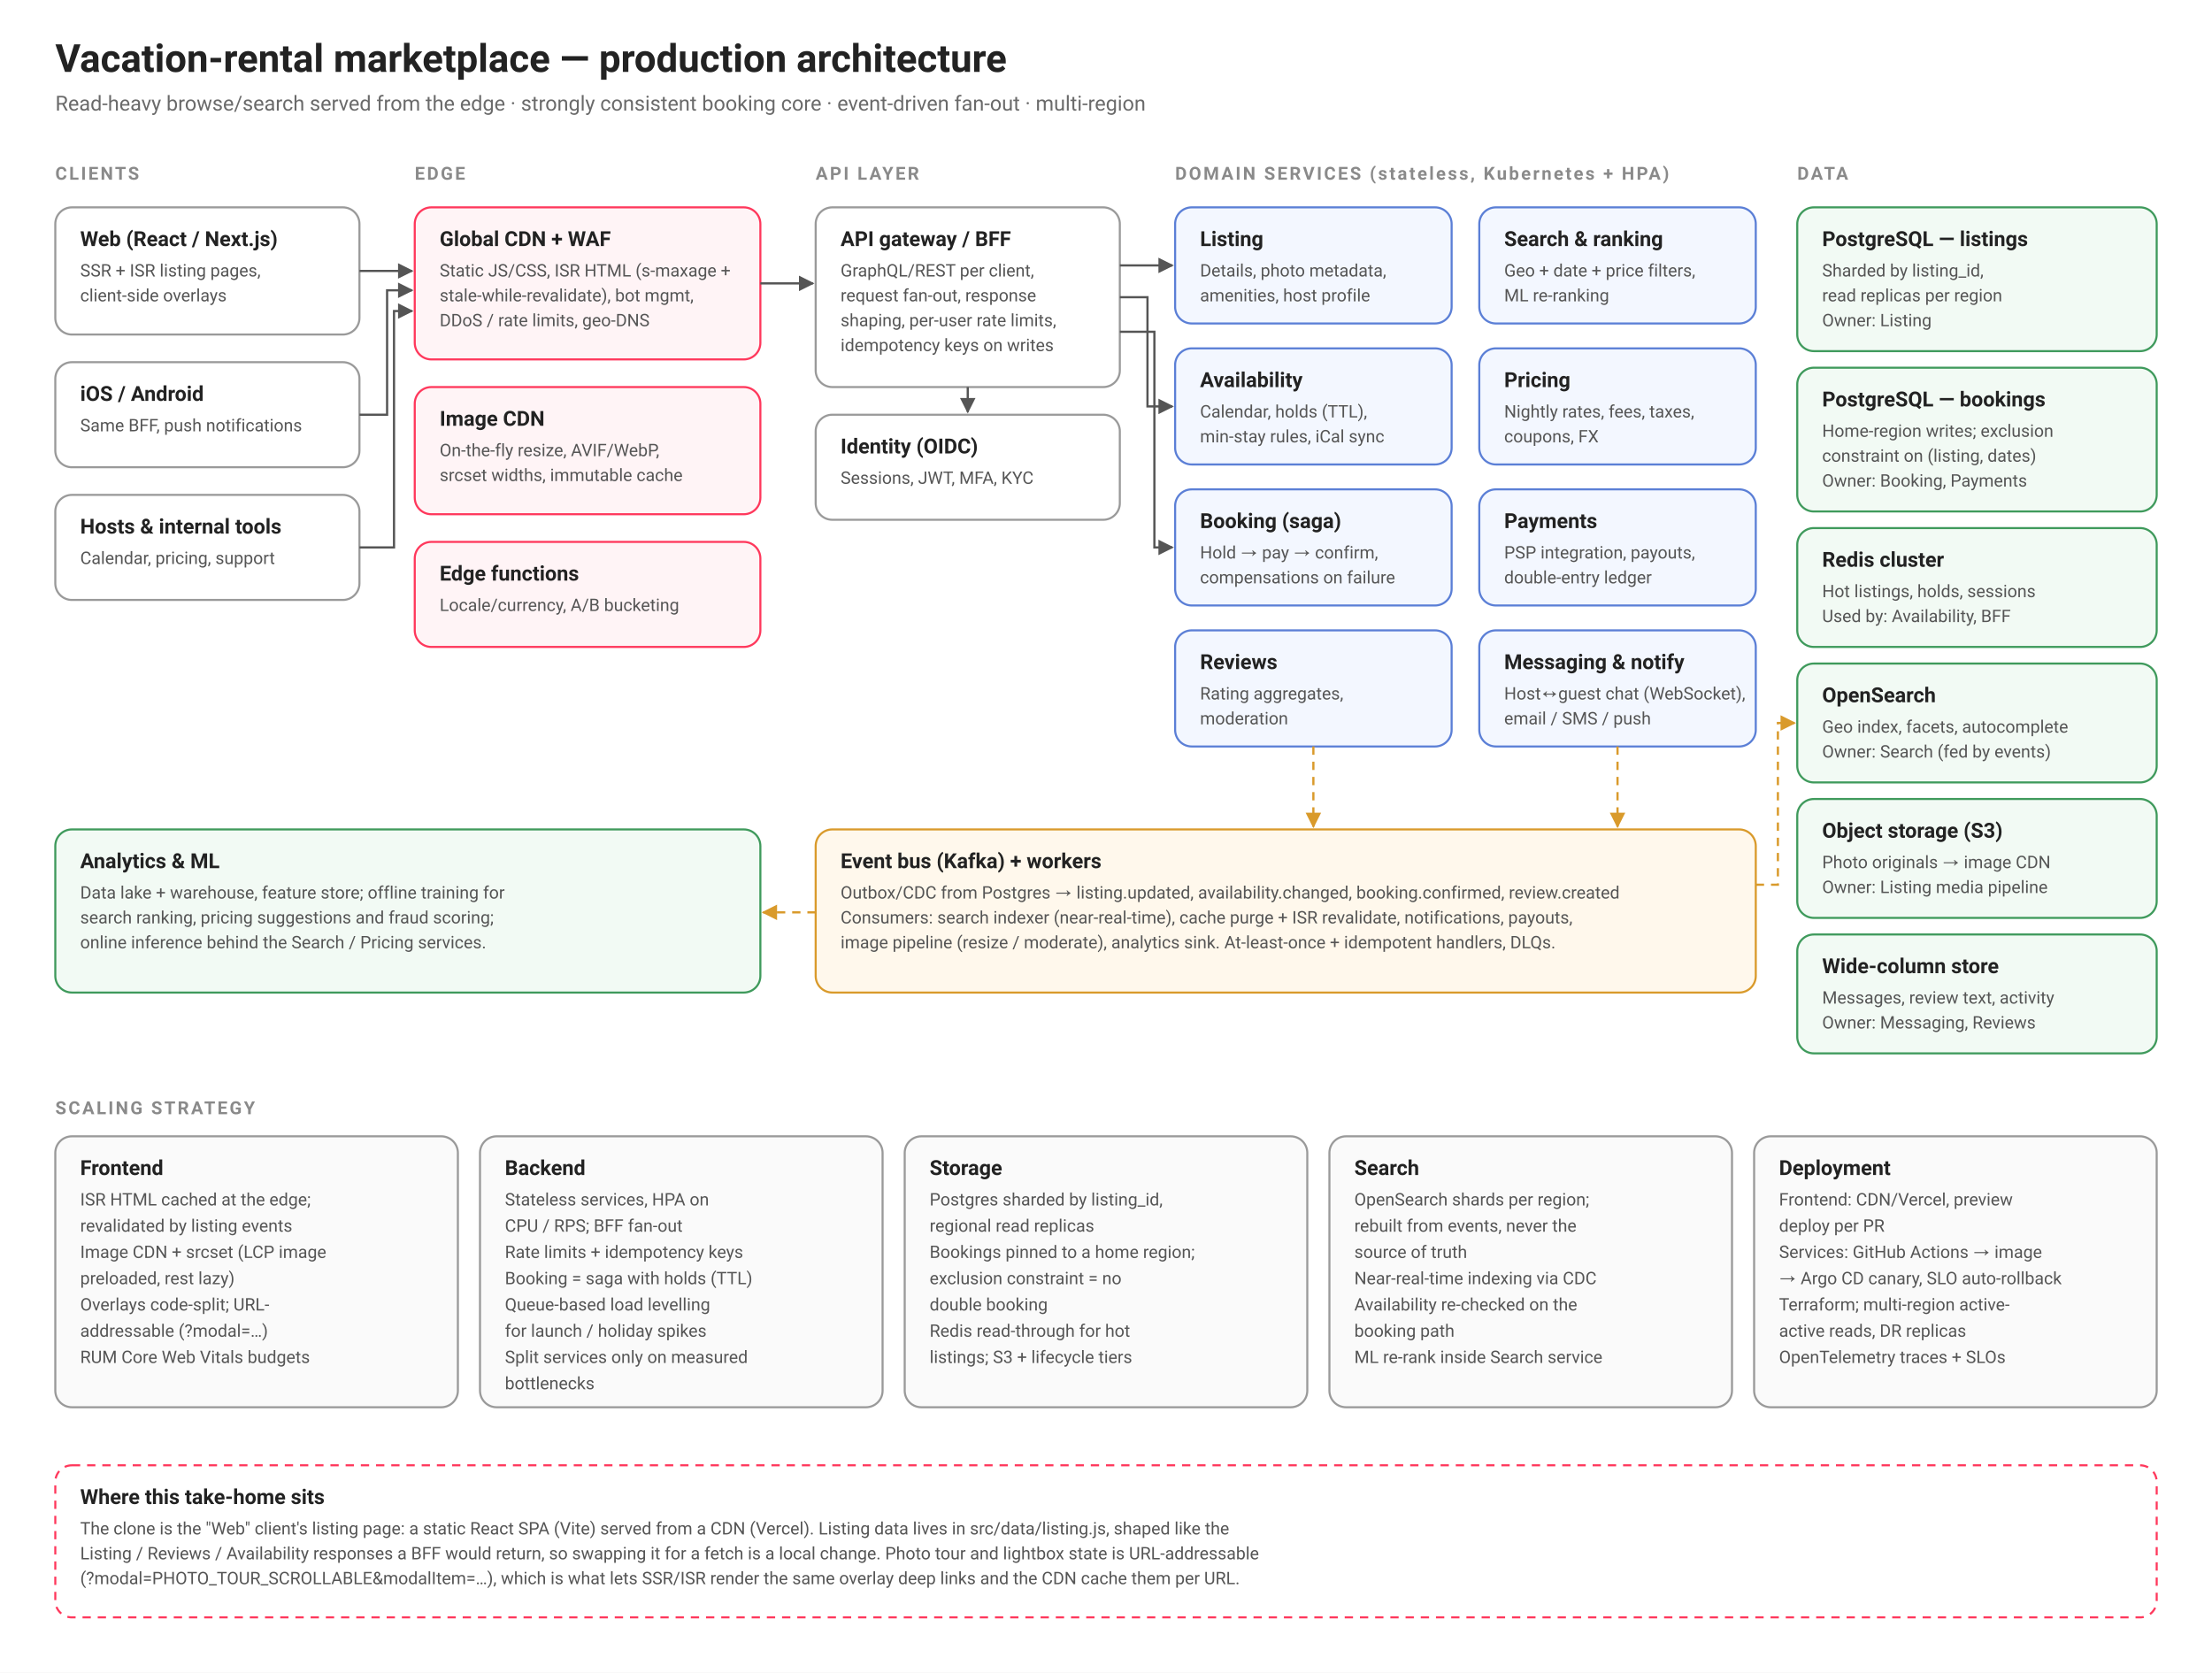
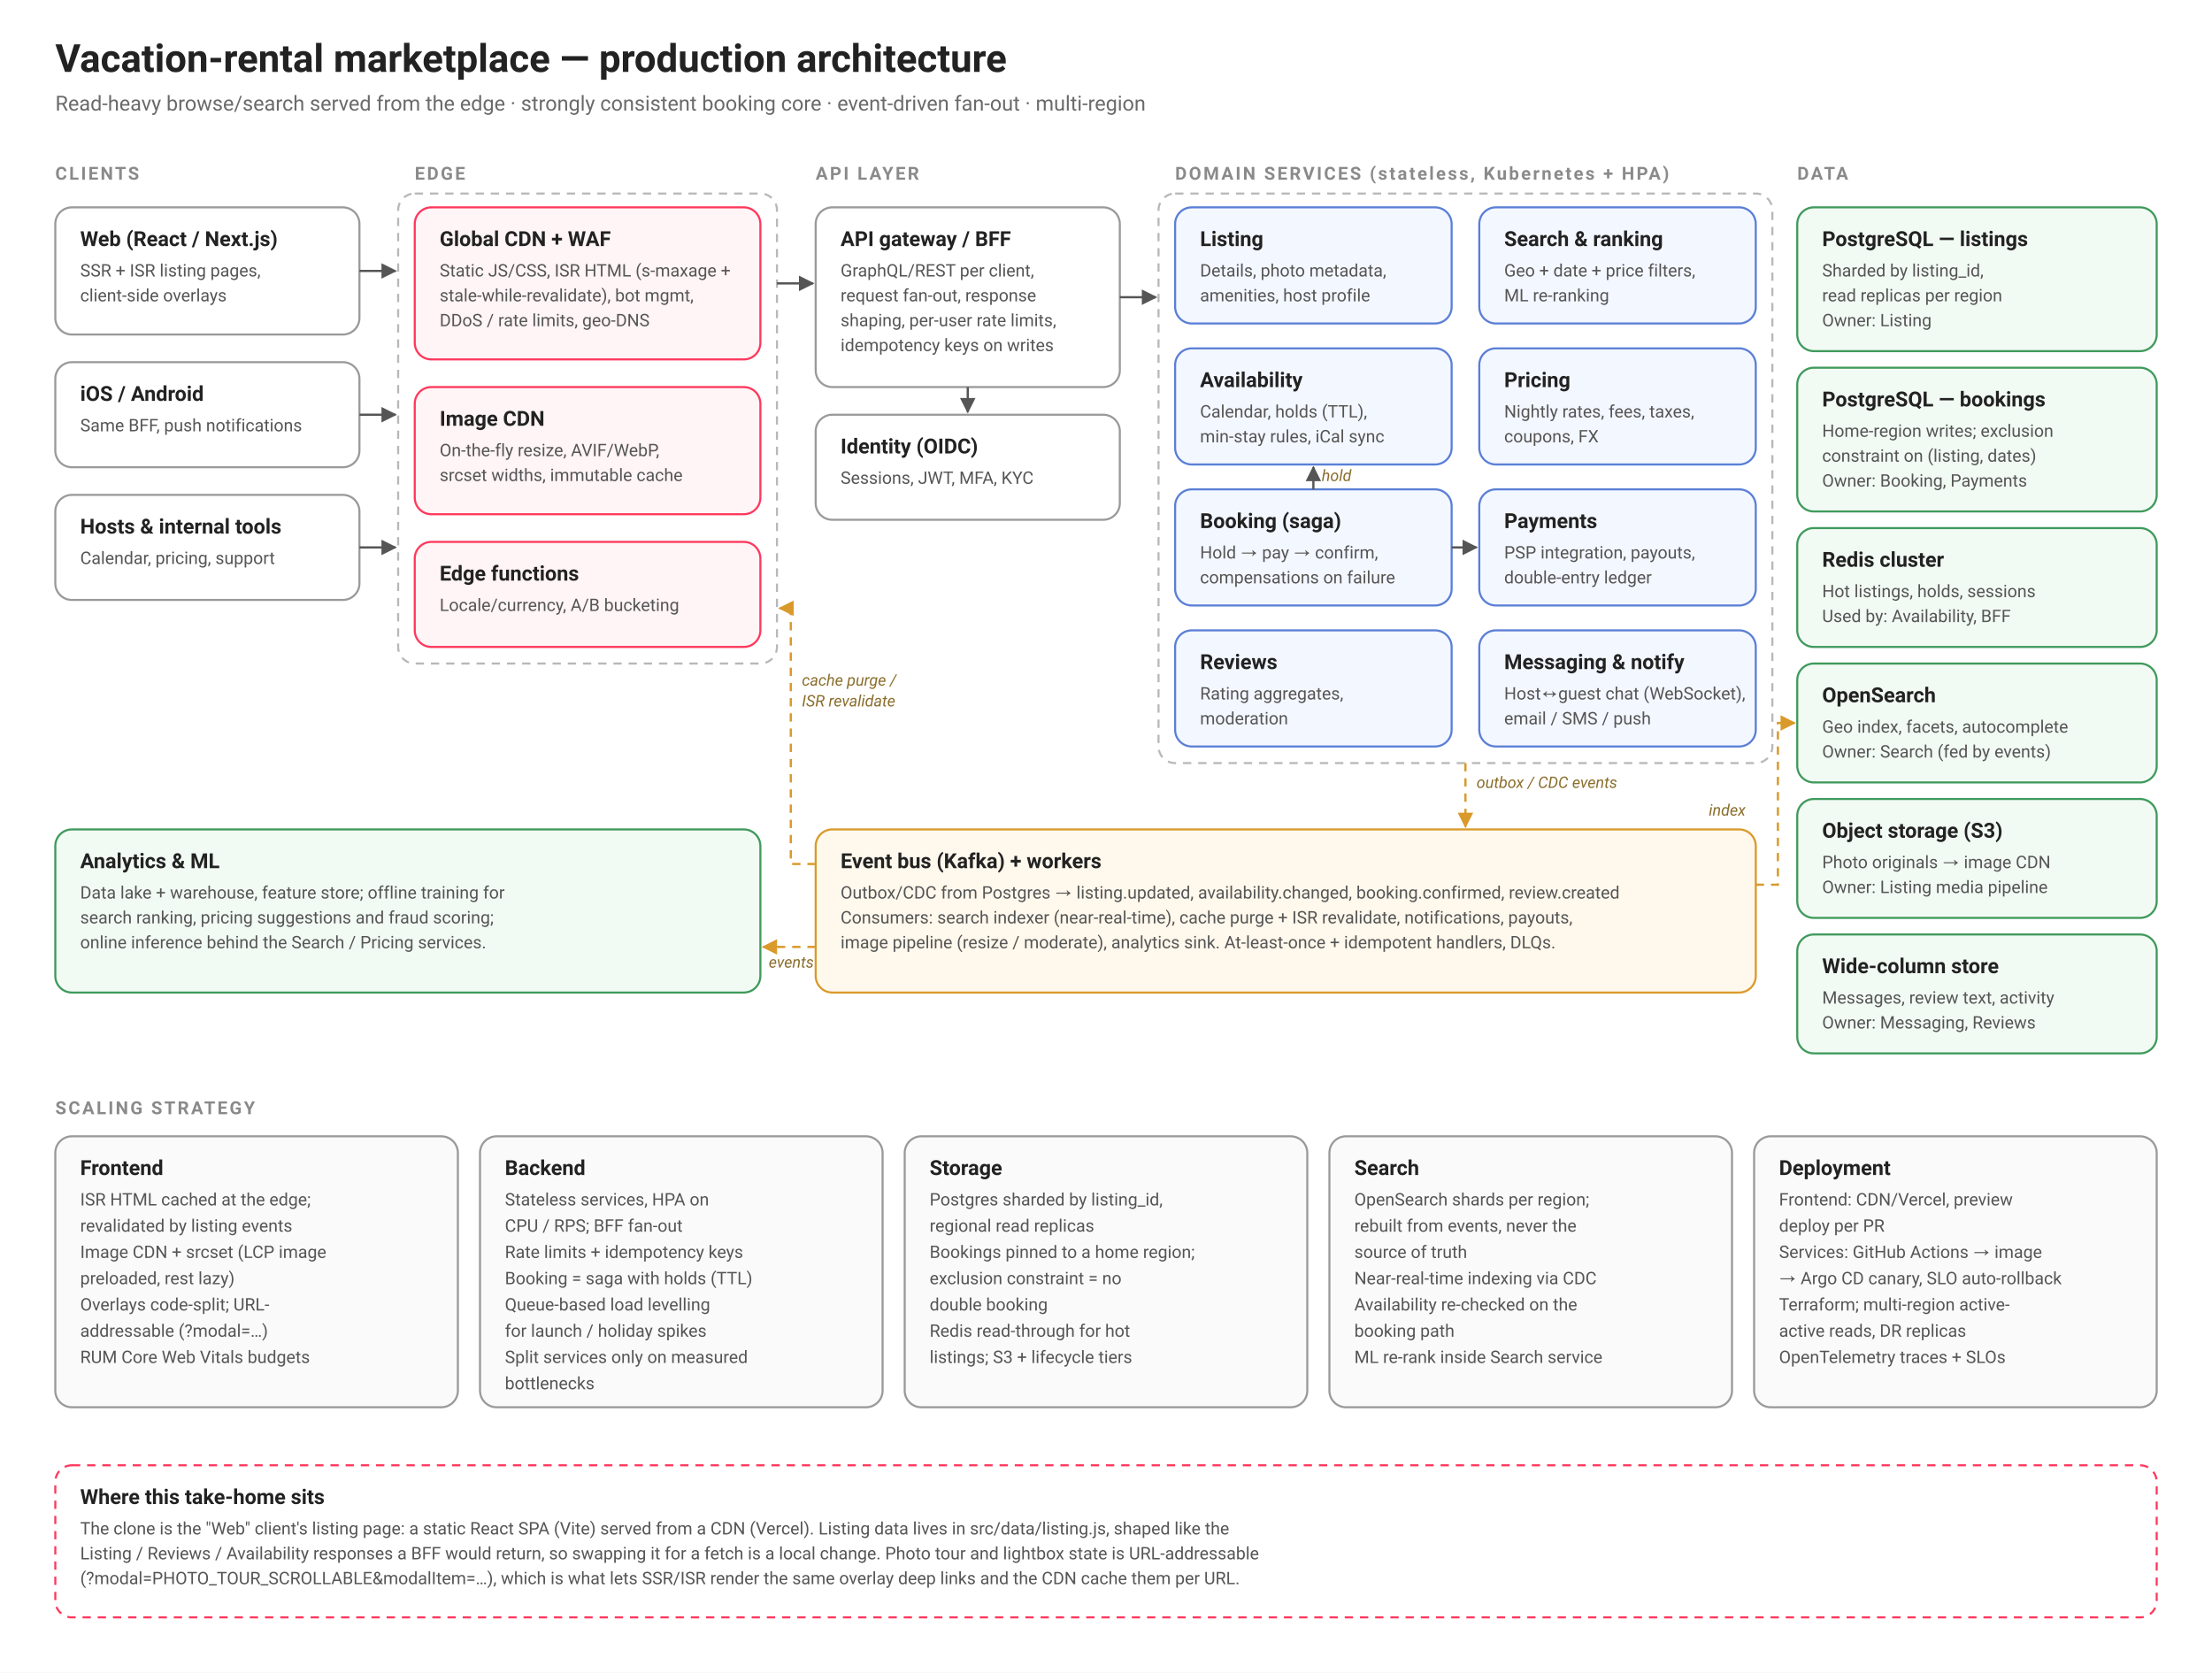
<svg xmlns="http://www.w3.org/2000/svg" viewBox="0 0 1600 1210" font-family="Segoe UI, Roboto, Helvetica, Arial, sans-serif">
  <defs>
    <marker id="a" viewBox="0 0 10 10" refX="9" refY="5" markerWidth="7" markerHeight="7" orient="auto">
      <path d="M0 0 L10 5 L0 10 z" fill="#555" />
    </marker>
    <marker id="ad" viewBox="0 0 10 10" refX="9" refY="5" markerWidth="7" markerHeight="7" orient="auto">
      <path d="M0 0 L10 5 L0 10 z" fill="#d99a2b" />
    </marker>
  </defs>
  <rect width="1600" height="1210" fill="#fff" />
  <text x="40" y="52" font-size="28" font-weight="700" fill="#222">Vacation-rental marketplace — production architecture</text>
  <text x="40" y="80" font-size="15" fill="#6a6a6a">Read-heavy browse/search served from the edge · strongly consistent booking core · event-driven fan-out · multi-region</text>
  <text x="40" y="130" font-size="13" font-weight="700" letter-spacing="1.5" fill="#8a8a8a">CLIENTS</text>
  <text x="300" y="130" font-size="13" font-weight="700" letter-spacing="1.5" fill="#8a8a8a">EDGE</text>
  <text x="590" y="130" font-size="13" font-weight="700" letter-spacing="1.5" fill="#8a8a8a">API LAYER</text>
  <text x="850" y="130" font-size="13" font-weight="700" letter-spacing="1.5" fill="#8a8a8a">DOMAIN SERVICES  (stateless, Kubernetes + HPA)</text>
  <text x="1300" y="130" font-size="13" font-weight="700" letter-spacing="1.5" fill="#8a8a8a">DATA</text>
  <text x="40" y="806" font-size="13" font-weight="700" letter-spacing="1.5" fill="#8a8a8a">SCALING STRATEGY</text>
+   <rect x="288" y="140" width="274" height="340" rx="12" fill="transparent" stroke="#b8b8b8" stroke-width="1.5" stroke-dasharray="6 5" />
+   <rect x="838" y="140" width="444" height="412" rx="12" fill="transparent" stroke="#b8b8b8" stroke-width="1.5" stroke-dasharray="6 5" />
  <rect x="40" y="150" width="220" height="92" rx="12" fill="#ffffff" stroke="#9a9a9a" stroke-width="1.5" />
  <text x="58" y="178" font-size="15" font-weight="700" fill="#222">Web (React / Next.js)</text>
  <text x="58" y="200" font-size="12.5" fill="#555">SSR + ISR listing pages,</text>
  <text x="58" y="218" font-size="12.5" fill="#555">client-side overlays</text>
  <rect x="40" y="262" width="220" height="76" rx="12" fill="#ffffff" stroke="#9a9a9a" stroke-width="1.5" />
  <text x="58" y="290" font-size="15" font-weight="700" fill="#222">iOS / Android</text>
  <text x="58" y="312" font-size="12.5" fill="#555">Same BFF, push notifications</text>
  <rect x="40" y="358" width="220" height="76" rx="12" fill="#ffffff" stroke="#9a9a9a" stroke-width="1.5" />
  <text x="58" y="386" font-size="15" font-weight="700" fill="#222">Hosts &amp; internal tools</text>
  <text x="58" y="408" font-size="12.5" fill="#555">Calendar, pricing, support</text>
  <rect x="300" y="150" width="250" height="110" rx="12" fill="#fff4f6" stroke="#ff385c" stroke-width="1.5" />
  <text x="318" y="178" font-size="15" font-weight="700" fill="#222">Global CDN + WAF</text>
  <text x="318" y="200" font-size="12.5" fill="#555">Static JS/CSS, ISR HTML (s-maxage +</text>
  <text x="318" y="218" font-size="12.5" fill="#555">stale-while-revalidate), bot mgmt,</text>
  <text x="318" y="236" font-size="12.5" fill="#555">DDoS / rate limits, geo-DNS</text>
  <rect x="300" y="280" width="250" height="92" rx="12" fill="#fff4f6" stroke="#ff385c" stroke-width="1.5" />
  <text x="318" y="308" font-size="15" font-weight="700" fill="#222">Image CDN</text>
  <text x="318" y="330" font-size="12.5" fill="#555">On-the-fly resize, AVIF/WebP,</text>
  <text x="318" y="348" font-size="12.5" fill="#555">srcset widths, immutable cache</text>
  <rect x="300" y="392" width="250" height="76" rx="12" fill="#fff4f6" stroke="#ff385c" stroke-width="1.5" />
  <text x="318" y="420" font-size="15" font-weight="700" fill="#222">Edge functions</text>
  <text x="318" y="442" font-size="12.5" fill="#555">Locale/currency, A/B bucketing</text>
  <rect x="590" y="150" width="220" height="130" rx="12" fill="#ffffff" stroke="#9a9a9a" stroke-width="1.5" />
  <text x="608" y="178" font-size="15" font-weight="700" fill="#222">API gateway / BFF</text>
  <text x="608" y="200" font-size="12.5" fill="#555">GraphQL/REST per client,</text>
  <text x="608" y="218" font-size="12.5" fill="#555">request fan-out, response</text>
  <text x="608" y="236" font-size="12.5" fill="#555">shaping, per-user rate limits,</text>
  <text x="608" y="254" font-size="12.5" fill="#555">idempotency keys on writes</text>
  <rect x="590" y="300" width="220" height="76" rx="12" fill="#ffffff" stroke="#9a9a9a" stroke-width="1.5" />
  <text x="608" y="328" font-size="15" font-weight="700" fill="#222">Identity (OIDC)</text>
  <text x="608" y="350" font-size="12.5" fill="#555">Sessions, JWT, MFA, KYC</text>
  <rect x="850" y="150" width="200" height="84" rx="12" fill="#f3f7ff" stroke="#5b7fd6" stroke-width="1.5" />
  <text x="868" y="178" font-size="15" font-weight="700" fill="#222">Listing</text>
  <text x="868" y="200" font-size="12.5" fill="#555">Details, photo metadata,</text>
  <text x="868" y="218" font-size="12.5" fill="#555">amenities, host profile</text>
  <rect x="1070" y="150" width="200" height="84" rx="12" fill="#f3f7ff" stroke="#5b7fd6" stroke-width="1.5" />
  <text x="1088" y="178" font-size="15" font-weight="700" fill="#222">Search &amp; ranking</text>
  <text x="1088" y="200" font-size="12.5" fill="#555">Geo + date + price filters,</text>
  <text x="1088" y="218" font-size="12.5" fill="#555">ML re-ranking</text>
  <rect x="850" y="252" width="200" height="84" rx="12" fill="#f3f7ff" stroke="#5b7fd6" stroke-width="1.5" />
  <text x="868" y="280" font-size="15" font-weight="700" fill="#222">Availability</text>
  <text x="868" y="302" font-size="12.5" fill="#555">Calendar, holds (TTL),</text>
  <text x="868" y="320" font-size="12.5" fill="#555">min-stay rules, iCal sync</text>
  <rect x="1070" y="252" width="200" height="84" rx="12" fill="#f3f7ff" stroke="#5b7fd6" stroke-width="1.5" />
  <text x="1088" y="280" font-size="15" font-weight="700" fill="#222">Pricing</text>
  <text x="1088" y="302" font-size="12.5" fill="#555">Nightly rates, fees, taxes,</text>
  <text x="1088" y="320" font-size="12.5" fill="#555">coupons, FX</text>
  <rect x="850" y="354" width="200" height="84" rx="12" fill="#f3f7ff" stroke="#5b7fd6" stroke-width="1.5" />
  <text x="868" y="382" font-size="15" font-weight="700" fill="#222">Booking (saga)</text>
  <text x="868" y="404" font-size="12.5" fill="#555">Hold → pay → confirm,</text>
  <text x="868" y="422" font-size="12.5" fill="#555">compensations on failure</text>
  <rect x="1070" y="354" width="200" height="84" rx="12" fill="#f3f7ff" stroke="#5b7fd6" stroke-width="1.5" />
  <text x="1088" y="382" font-size="15" font-weight="700" fill="#222">Payments</text>
  <text x="1088" y="404" font-size="12.5" fill="#555">PSP integration, payouts,</text>
  <text x="1088" y="422" font-size="12.5" fill="#555">double-entry ledger</text>
  <rect x="850" y="456" width="200" height="84" rx="12" fill="#f3f7ff" stroke="#5b7fd6" stroke-width="1.5" />
  <text x="868" y="484" font-size="15" font-weight="700" fill="#222">Reviews</text>
  <text x="868" y="506" font-size="12.5" fill="#555">Rating aggregates,</text>
  <text x="868" y="524" font-size="12.5" fill="#555">moderation</text>
  <rect x="1070" y="456" width="200" height="84" rx="12" fill="#f3f7ff" stroke="#5b7fd6" stroke-width="1.5" />
  <text x="1088" y="484" font-size="15" font-weight="700" fill="#222">Messaging &amp; notify</text>
  <text x="1088" y="506" font-size="12.5" fill="#555">Host↔guest chat (WebSocket),</text>
  <text x="1088" y="524" font-size="12.5" fill="#555">email / SMS / push</text>
  <rect x="1300" y="150" width="260" height="104" rx="12" fill="#f2faf4" stroke="#3f9a5c" stroke-width="1.5" />
  <text x="1318" y="178" font-size="15" font-weight="700" fill="#222">PostgreSQL — listings</text>
  <text x="1318" y="200" font-size="12.5" fill="#555">Sharded by listing_id,</text>
  <text x="1318" y="218" font-size="12.5" fill="#555">read replicas per region</text>
  <text x="1318" y="236" font-size="12.5" fill="#555">Owner: Listing</text>
  <rect x="1300" y="266" width="260" height="104" rx="12" fill="#f2faf4" stroke="#3f9a5c" stroke-width="1.5" />
  <text x="1318" y="294" font-size="15" font-weight="700" fill="#222">PostgreSQL — bookings</text>
  <text x="1318" y="316" font-size="12.5" fill="#555">Home-region writes; exclusion</text>
  <text x="1318" y="334" font-size="12.5" fill="#555">constraint on (listing, dates)</text>
  <text x="1318" y="352" font-size="12.5" fill="#555">Owner: Booking, Payments</text>
  <rect x="1300" y="382" width="260" height="86" rx="12" fill="#f2faf4" stroke="#3f9a5c" stroke-width="1.5" />
  <text x="1318" y="410" font-size="15" font-weight="700" fill="#222">Redis cluster</text>
  <text x="1318" y="432" font-size="12.5" fill="#555">Hot listings, holds, sessions</text>
  <text x="1318" y="450" font-size="12.5" fill="#555">Used by: Availability, BFF</text>
  <rect x="1300" y="480" width="260" height="86" rx="12" fill="#f2faf4" stroke="#3f9a5c" stroke-width="1.5" />
  <text x="1318" y="508" font-size="15" font-weight="700" fill="#222">OpenSearch</text>
  <text x="1318" y="530" font-size="12.5" fill="#555">Geo index, facets, autocomplete</text>
  <text x="1318" y="548" font-size="12.5" fill="#555">Owner: Search (fed by events)</text>
  <rect x="1300" y="578" width="260" height="86" rx="12" fill="#f2faf4" stroke="#3f9a5c" stroke-width="1.5" />
  <text x="1318" y="606" font-size="15" font-weight="700" fill="#222">Object storage (S3)</text>
  <text x="1318" y="628" font-size="12.5" fill="#555">Photo originals → image CDN</text>
  <text x="1318" y="646" font-size="12.5" fill="#555">Owner: Listing media pipeline</text>
  <rect x="1300" y="676" width="260" height="86" rx="12" fill="#f2faf4" stroke="#3f9a5c" stroke-width="1.5" />
  <text x="1318" y="704" font-size="15" font-weight="700" fill="#222">Wide-column store</text>
  <text x="1318" y="726" font-size="12.5" fill="#555">Messages, review text, activity</text>
  <text x="1318" y="744" font-size="12.5" fill="#555">Owner: Messaging, Reviews</text>
  <rect x="590" y="600" width="680" height="118" rx="12" fill="#fff8ec" stroke="#d99a2b" stroke-width="1.5" />
  <text x="608" y="628" font-size="15" font-weight="700" fill="#222">Event bus (Kafka) + workers</text>
  <text x="608" y="650" font-size="12.5" fill="#555">Outbox/CDC from Postgres → listing.updated, availability.changed, booking.confirmed, review.created</text>
  <text x="608" y="668" font-size="12.5" fill="#555">Consumers: search indexer (near-real-time), cache purge + ISR revalidate, notifications, payouts,</text>
  <text x="608" y="686" font-size="12.5" fill="#555">image pipeline (resize / moderate), analytics sink. At-least-once + idempotent handlers, DLQs.</text>
  <rect x="40" y="600" width="510" height="118" rx="12" fill="#f2faf4" stroke="#3f9a5c" stroke-width="1.5" />
  <text x="58" y="628" font-size="15" font-weight="700" fill="#222">Analytics &amp; ML</text>
  <text x="58" y="650" font-size="12.5" fill="#555">Data lake + warehouse, feature store; offline training for</text>
  <text x="58" y="668" font-size="12.5" fill="#555">search ranking, pricing suggestions and fraud scoring;</text>
  <text x="58" y="686" font-size="12.5" fill="#555">online inference behind the Search / Pricing services.</text>
  <rect x="40" y="822" width="291.2" height="196" rx="12" fill="#fafafa" stroke="#9a9a9a" stroke-width="1.5" />
  <text x="58" y="850" font-size="15" font-weight="700" fill="#222">Frontend</text>
  <text x="58" y="872" font-size="12.5" fill="#555">ISR HTML cached at the edge;</text>
  <text x="58" y="891" font-size="12.5" fill="#555">revalidated by listing events</text>
  <text x="58" y="910" font-size="12.5" fill="#555">Image CDN + srcset (LCP image</text>
  <text x="58" y="929" font-size="12.5" fill="#555">preloaded, rest lazy)</text>
  <text x="58" y="948" font-size="12.5" fill="#555">Overlays code-split; URL-</text>
  <text x="58" y="967" font-size="12.5" fill="#555">addressable (?modal=…)</text>
  <text x="58" y="986" font-size="12.5" fill="#555">RUM Core Web Vitals budgets</text>
  <rect x="347.2" y="822" width="291.2" height="196" rx="12" fill="#fafafa" stroke="#9a9a9a" stroke-width="1.5" />
  <text x="365.2" y="850" font-size="15" font-weight="700" fill="#222">Backend</text>
  <text x="365.2" y="872" font-size="12.5" fill="#555">Stateless services, HPA on</text>
  <text x="365.2" y="891" font-size="12.5" fill="#555">CPU / RPS; BFF fan-out</text>
  <text x="365.2" y="910" font-size="12.5" fill="#555">Rate limits + idempotency keys</text>
  <text x="365.2" y="929" font-size="12.5" fill="#555">Booking = saga with holds (TTL)</text>
  <text x="365.2" y="948" font-size="12.5" fill="#555">Queue-based load levelling</text>
  <text x="365.2" y="967" font-size="12.5" fill="#555">for launch / holiday spikes</text>
  <text x="365.2" y="986" font-size="12.5" fill="#555">Split services only on measured</text>
  <text x="365.2" y="1005" font-size="12.5" fill="#555">bottlenecks</text>
  <rect x="654.4" y="822" width="291.2" height="196" rx="12" fill="#fafafa" stroke="#9a9a9a" stroke-width="1.5" />
  <text x="672.4" y="850" font-size="15" font-weight="700" fill="#222">Storage</text>
  <text x="672.4" y="872" font-size="12.5" fill="#555">Postgres sharded by listing_id,</text>
  <text x="672.4" y="891" font-size="12.5" fill="#555">regional read replicas</text>
  <text x="672.4" y="910" font-size="12.5" fill="#555">Bookings pinned to a home region;</text>
  <text x="672.4" y="929" font-size="12.5" fill="#555">exclusion constraint = no</text>
  <text x="672.4" y="948" font-size="12.5" fill="#555">double booking</text>
  <text x="672.4" y="967" font-size="12.5" fill="#555">Redis read-through for hot</text>
  <text x="672.4" y="986" font-size="12.5" fill="#555">listings; S3 + lifecycle tiers</text>
  <rect x="961.6" y="822" width="291.2" height="196" rx="12" fill="#fafafa" stroke="#9a9a9a" stroke-width="1.5" />
  <text x="979.6" y="850" font-size="15" font-weight="700" fill="#222">Search</text>
  <text x="979.6" y="872" font-size="12.5" fill="#555">OpenSearch shards per region;</text>
  <text x="979.6" y="891" font-size="12.5" fill="#555">rebuilt from events, never the</text>
  <text x="979.6" y="910" font-size="12.5" fill="#555">source of truth</text>
  <text x="979.6" y="929" font-size="12.5" fill="#555">Near-real-time indexing via CDC</text>
  <text x="979.6" y="948" font-size="12.5" fill="#555">Availability re-checked on the</text>
  <text x="979.6" y="967" font-size="12.5" fill="#555">booking path</text>
  <text x="979.6" y="986" font-size="12.5" fill="#555">ML re-rank inside Search service</text>
  <rect x="1268.8" y="822" width="291.2" height="196" rx="12" fill="#fafafa" stroke="#9a9a9a" stroke-width="1.5" />
  <text x="1286.8" y="850" font-size="15" font-weight="700" fill="#222">Deployment</text>
  <text x="1286.8" y="872" font-size="12.5" fill="#555">Frontend: CDN/Vercel, preview</text>
  <text x="1286.8" y="891" font-size="12.5" fill="#555">deploy per PR</text>
  <text x="1286.8" y="910" font-size="12.5" fill="#555">Services: GitHub Actions → image</text>
  <text x="1286.8" y="929" font-size="12.5" fill="#555">→ Argo CD canary, SLO auto-rollback</text>
  <text x="1286.8" y="948" font-size="12.5" fill="#555">Terraform; multi-region active-</text>
  <text x="1286.8" y="967" font-size="12.5" fill="#555">active reads, DR replicas</text>
  <text x="1286.8" y="986" font-size="12.5" fill="#555">OpenTelemetry traces + SLOs</text>
  <rect x="40" y="1060" width="1520" height="110" rx="12" fill="#ffffff" stroke="#ff385c" stroke-width="1.5" stroke-dasharray="6 5" />
  <text x="58" y="1088" font-size="15" font-weight="700" fill="#222">Where this take-home sits</text>
  <text x="58" y="1110" font-size="12.5" fill="#555">The clone is the "Web" client's listing page: a static React SPA (Vite) served from a CDN (Vercel). Listing data lives in src/data/listing.js, shaped like the</text>
  <text x="58" y="1128" font-size="12.5" fill="#555">Listing / Reviews / Availability responses a BFF would return, so swapping it for a fetch is a local change. Photo tour and lightbox state is URL-addressable</text>
  <text x="58" y="1146" font-size="12.5" fill="#555">(?modal=PHOTO_TOUR_SCROLLABLE&amp;modalItem=…), which is what lets SSR/ISR render the same overlay deep links and the CDN cache them per URL.</text>
-   <path d="M260 196 L298 196" fill="none" stroke="#555" stroke-width="1.6" marker-end="url(#a)" />
-   <path d="M260 300 L280 300 L280 210 L298 210" fill="none" stroke="#555" stroke-width="1.6" marker-end="url(#a)" />
-   <path d="M260 396 L285 396 L285 225 L298 225" fill="none" stroke="#555" stroke-width="1.6" marker-end="url(#a)" />
-   <path d="M550 205 L588 205" fill="none" stroke="#555" stroke-width="1.6" marker-end="url(#a)" />
+   <path d="M260 196 L286 196" fill="none" stroke="#555" stroke-width="1.6" marker-end="url(#a)" />
+   <path d="M260 300 L286 300" fill="none" stroke="#555" stroke-width="1.6" marker-end="url(#a)" />
+   <path d="M260 396 L286 396" fill="none" stroke="#555" stroke-width="1.6" marker-end="url(#a)" />
+   <path d="M562 205 L588 205" fill="none" stroke="#555" stroke-width="1.6" marker-end="url(#a)" />
  <path d="M700 280 L700 298" fill="none" stroke="#555" stroke-width="1.6" marker-end="url(#a)" />
-   <path d="M810 192 L848 192" fill="none" stroke="#555" stroke-width="1.6" marker-end="url(#a)" />
-   <path d="M810 215 L830 215 L830 294 L848 294" fill="none" stroke="#555" stroke-width="1.6" marker-end="url(#a)" />
-   <path d="M810 240 L835 240 L835 396 L848 396" fill="none" stroke="#555" stroke-width="1.6" marker-end="url(#a)" />
-   <path d="M950 540 L950 598" fill="none" stroke="#d99a2b" stroke-width="1.6" stroke-dasharray="6 5" marker-end="url(#ad)" />
-   <path d="M1170 540 L1170 598" fill="none" stroke="#d99a2b" stroke-width="1.6" stroke-dasharray="6 5" marker-end="url(#ad)" />
+   <path d="M810 215 L836 215" fill="none" stroke="#555" stroke-width="1.6" marker-end="url(#a)" />
+   <path d="M950 354 L950 338" fill="none" stroke="#555" stroke-width="1.6" marker-end="url(#a)" />
+   <path d="M1050 396 L1068 396" fill="none" stroke="#555" stroke-width="1.6" marker-end="url(#a)" />
+   <path d="M1060 552 L1060 598" fill="none" stroke="#d99a2b" stroke-width="1.6" stroke-dasharray="6 5" marker-end="url(#ad)" />
  <path d="M1270 640 L1286 640 L1286 523 L1298 523" fill="none" stroke="#d99a2b" stroke-width="1.6" stroke-dasharray="6 5" marker-end="url(#ad)" />
-   <path d="M590 660 L552 660" fill="none" stroke="#d99a2b" stroke-width="1.6" stroke-dasharray="6 5" marker-end="url(#ad)" />
+   <path d="M590 685 L552 685" fill="none" stroke="#d99a2b" stroke-width="1.6" stroke-dasharray="6 5" marker-end="url(#ad)" />
+   <path d="M590 625 L572 625 L572 440 L564 440" fill="none" stroke="#d99a2b" stroke-width="1.6" stroke-dasharray="6 5" marker-end="url(#ad)" />
+   <text x="956" y="348" font-size="11.5" font-style="italic" fill="#8a6d2b">hold</text>
+   <text x="1068" y="570" font-size="11.5" font-style="italic" fill="#8a6d2b">outbox / CDC events</text>
+   <text x="1236" y="590" font-size="11.5" font-style="italic" fill="#8a6d2b">index</text>
+   <text x="556" y="700" font-size="11.5" font-style="italic" fill="#8a6d2b">events</text>
+   <text x="580" y="496" font-size="11.5" font-style="italic" fill="#8a6d2b">cache purge /</text>
+   <text x="580" y="511" font-size="11.5" font-style="italic" fill="#8a6d2b">ISR revalidate</text>
</svg>
